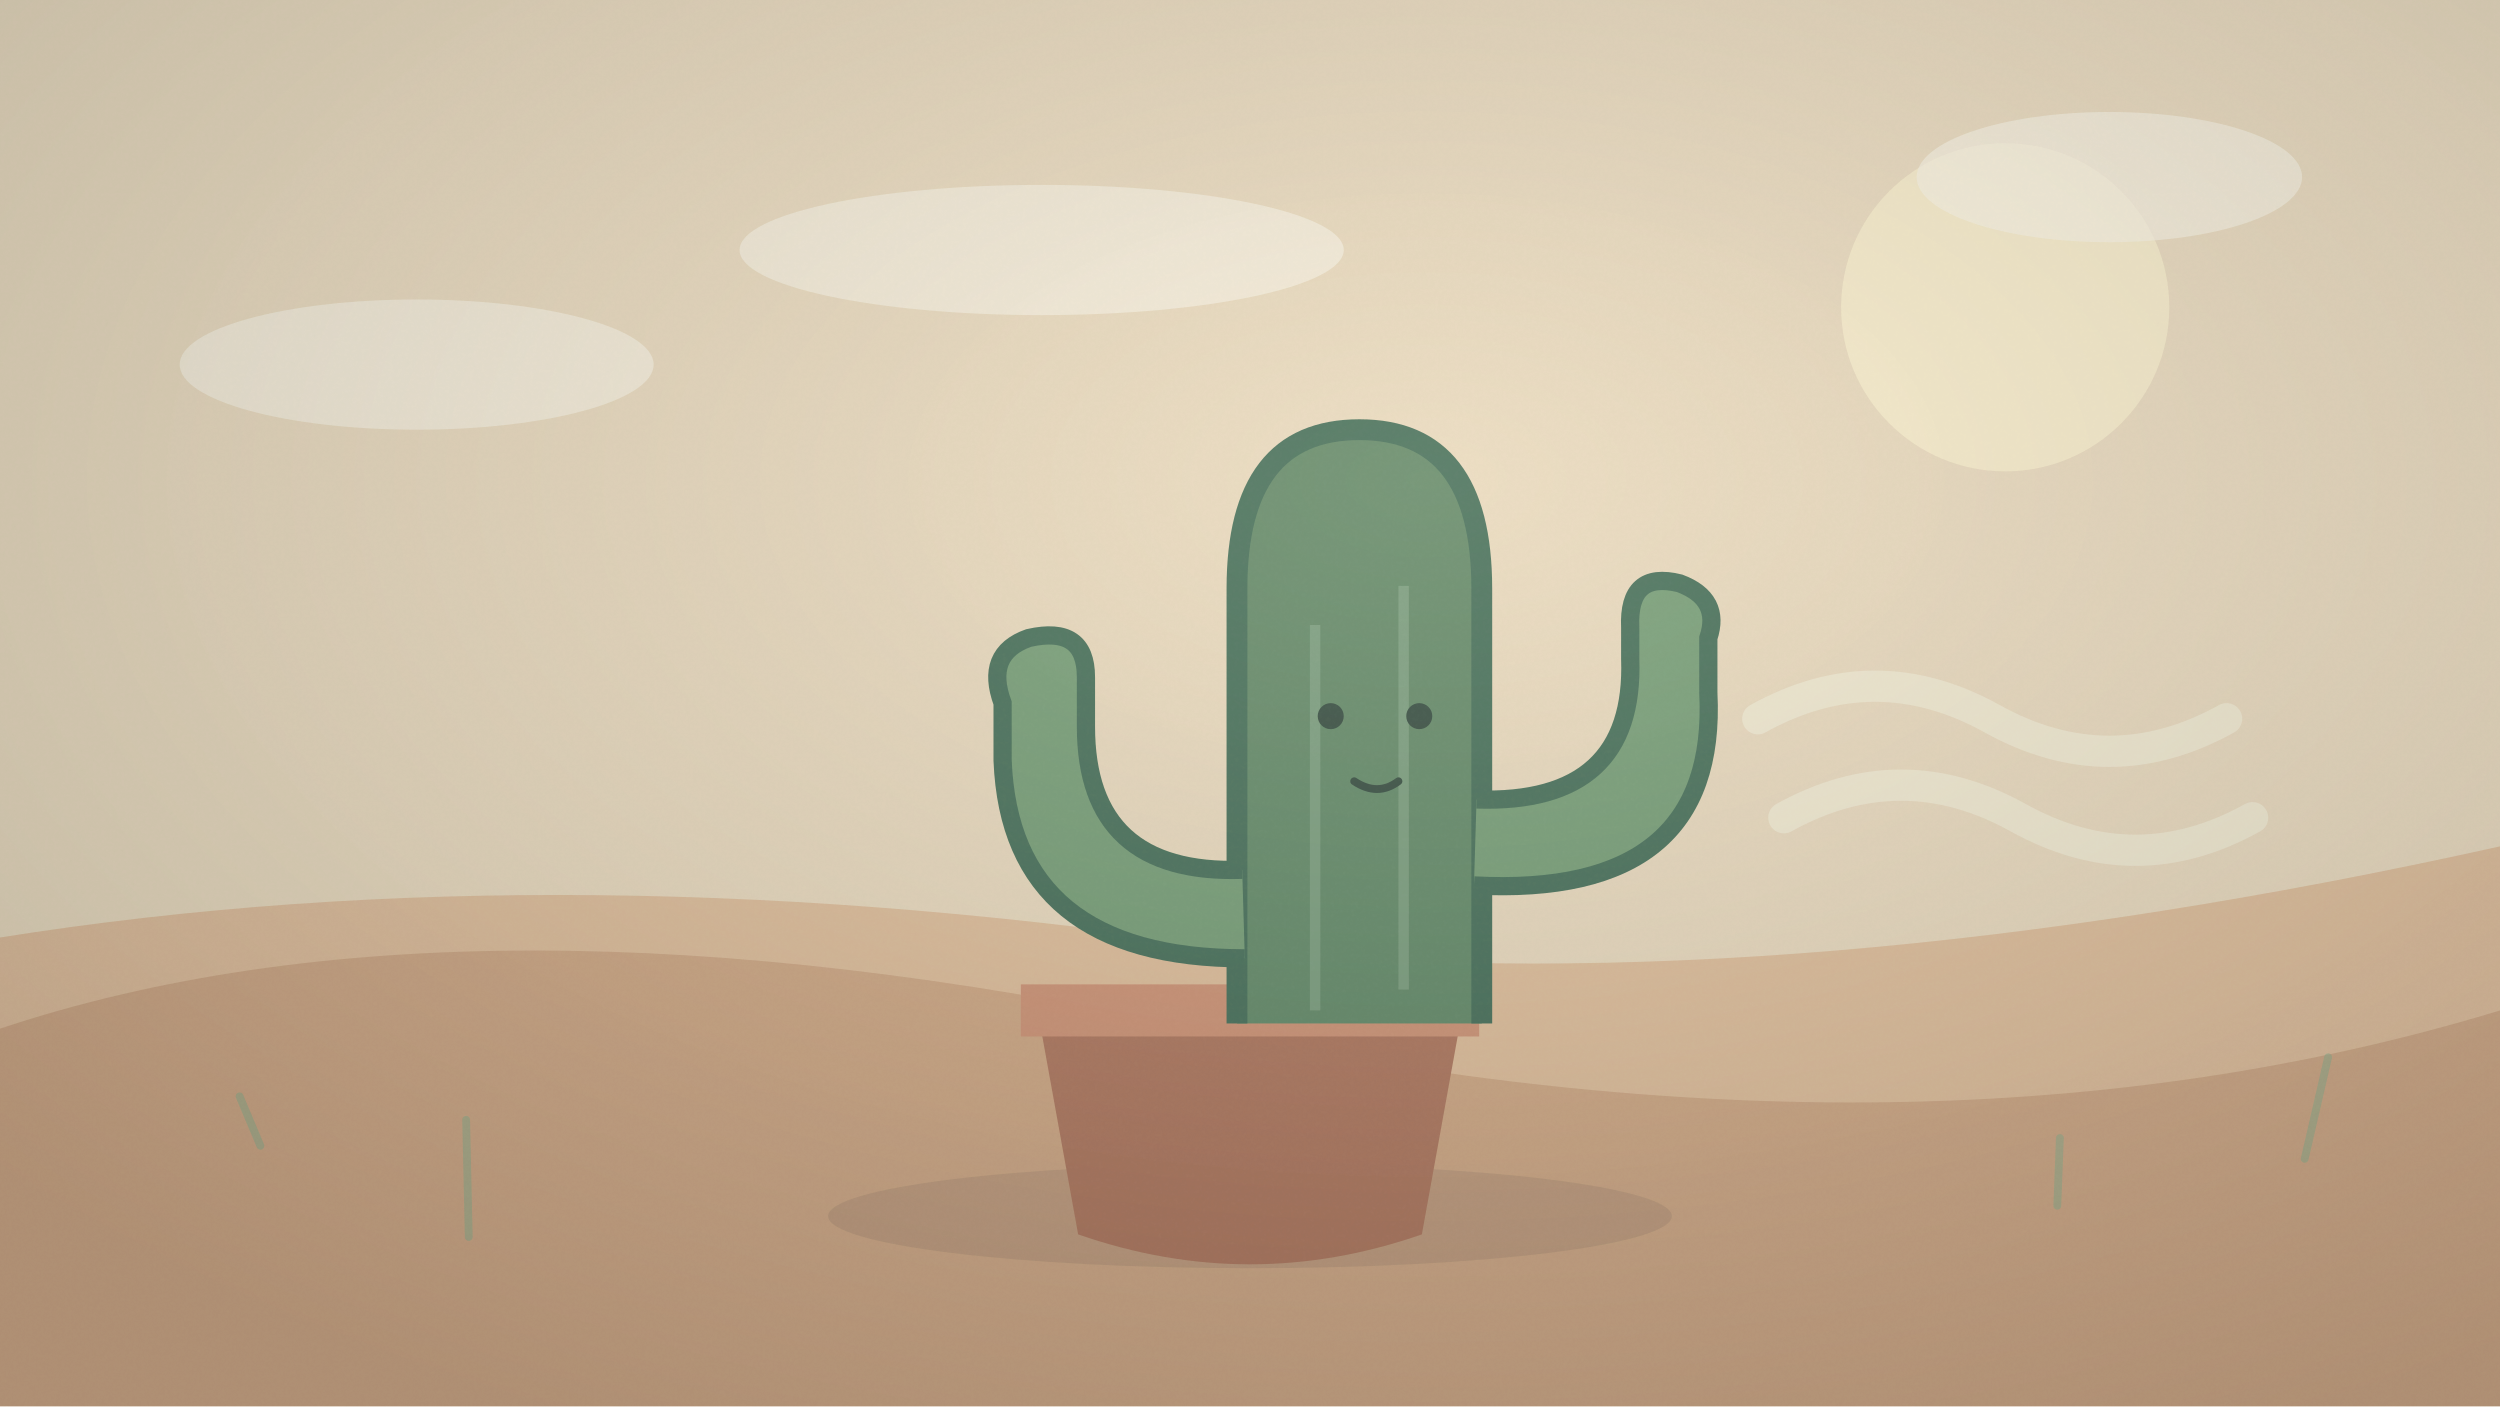
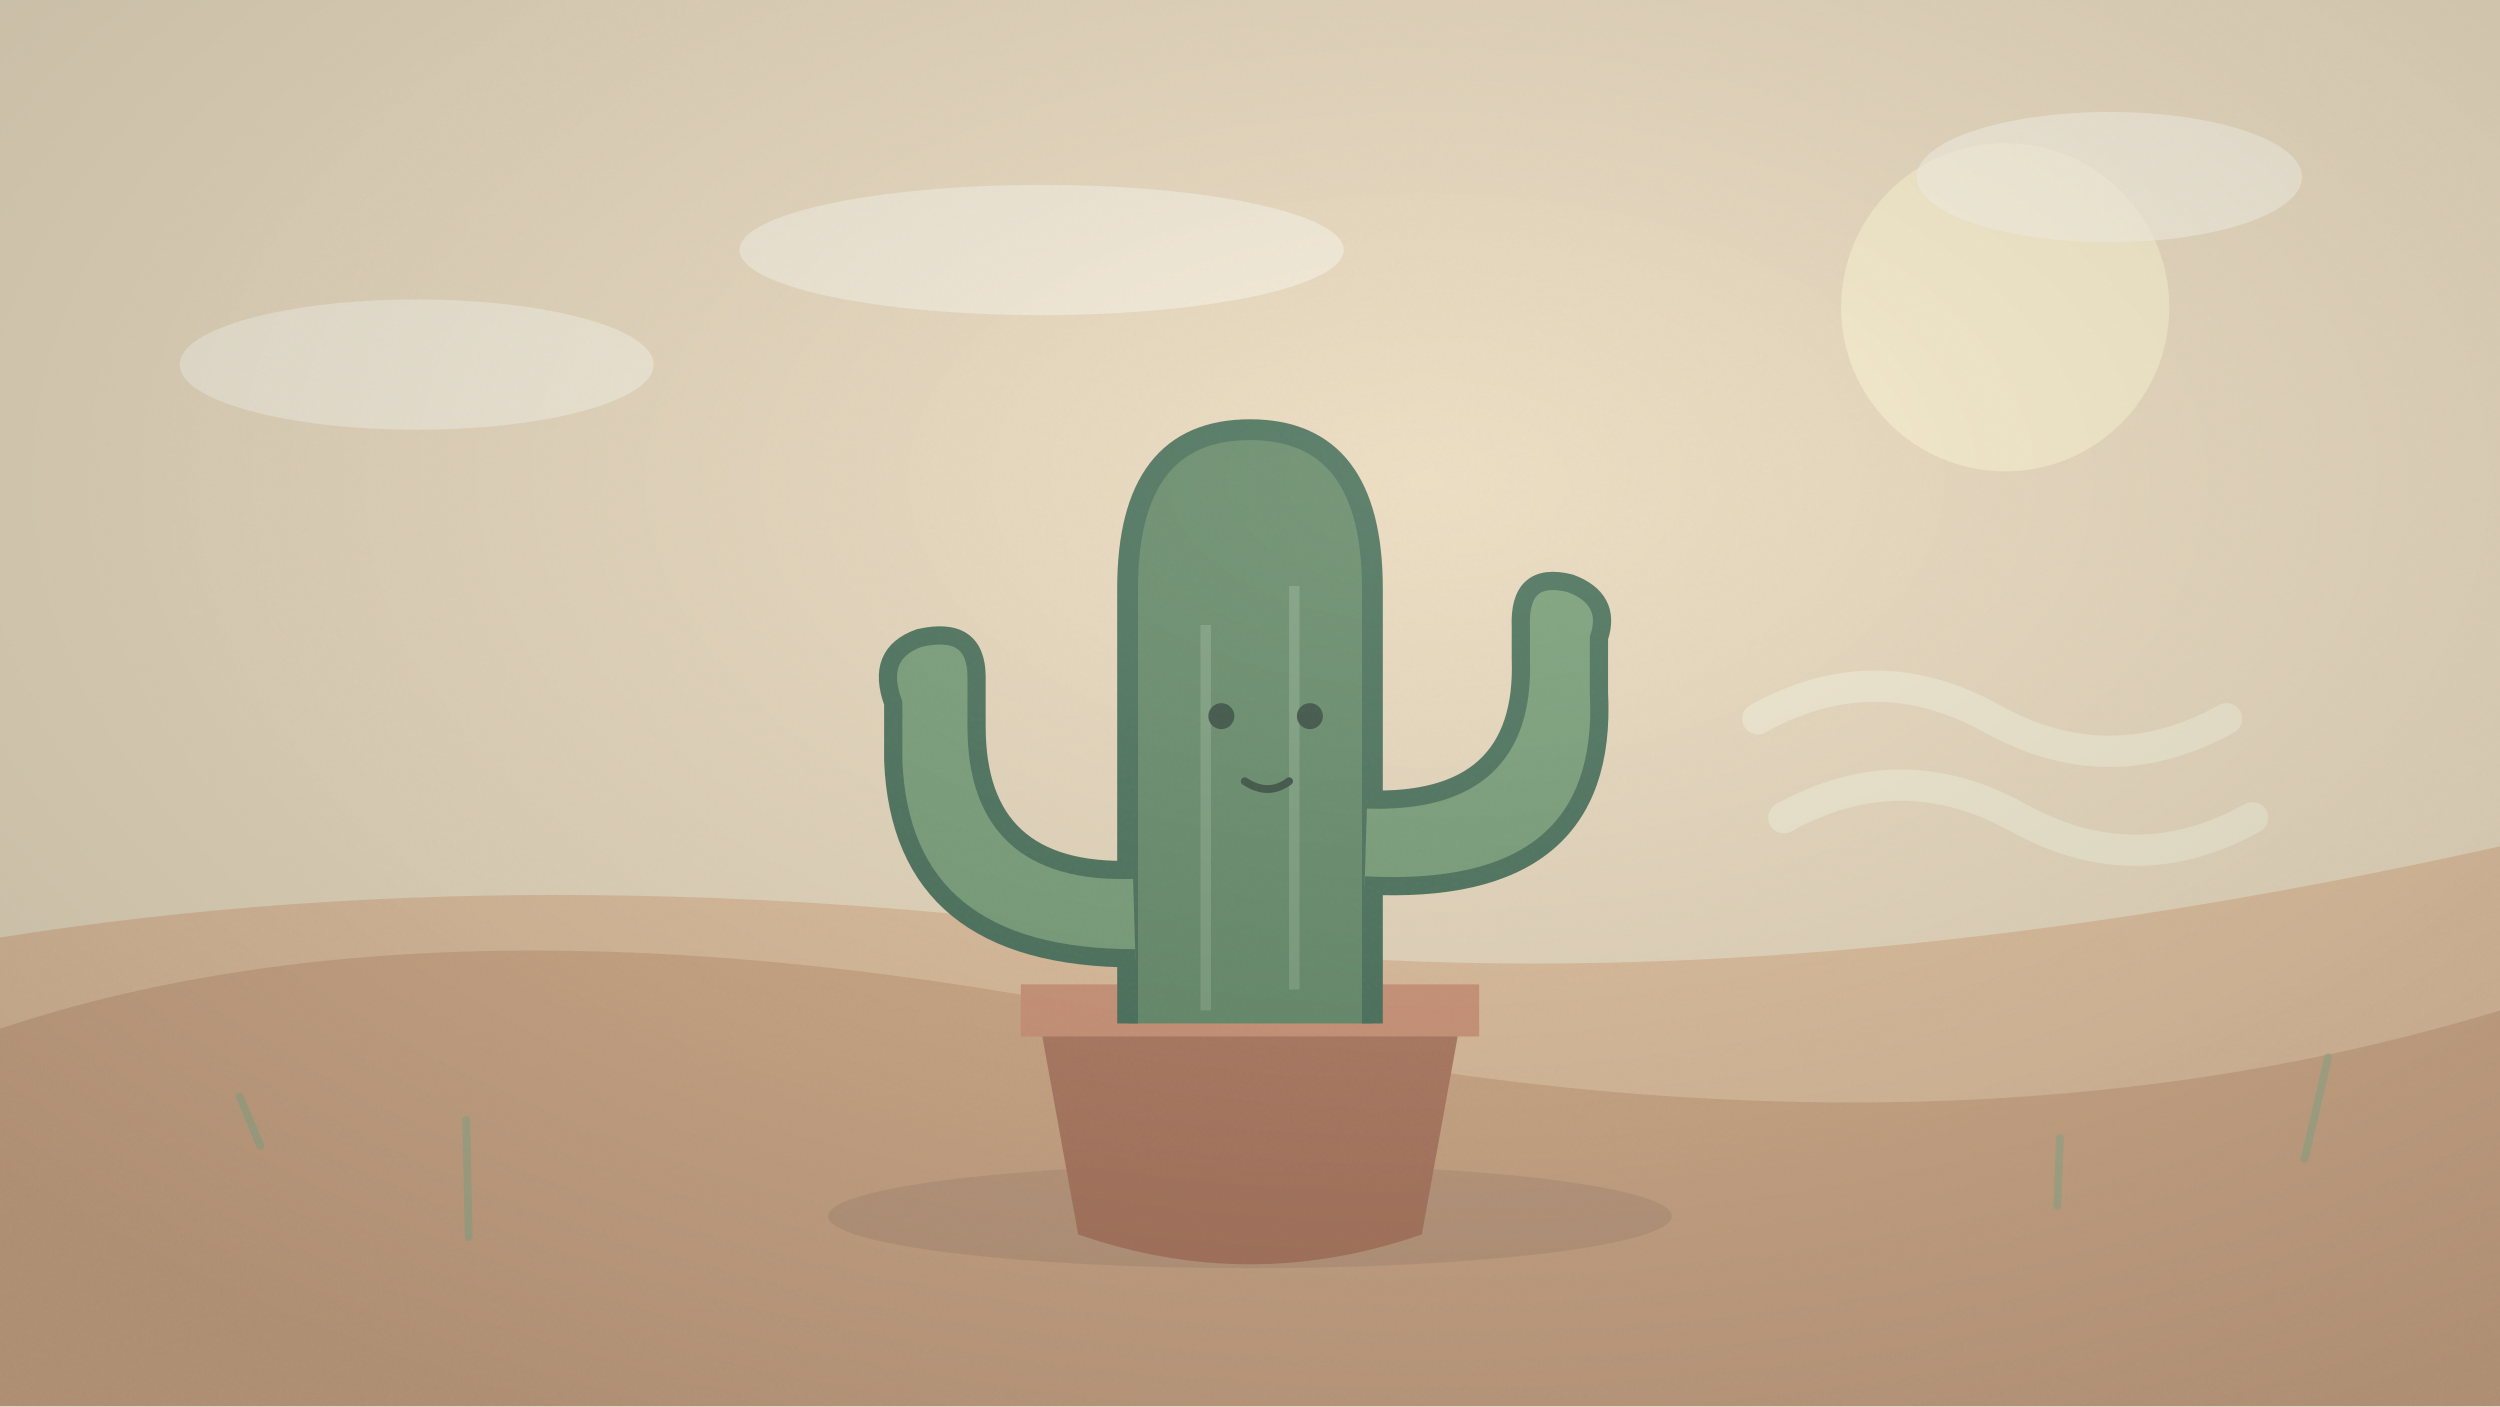
<svg xmlns="http://www.w3.org/2000/svg" viewBox="0 0 960 540" role="img" aria-label="The Distant Cloud">
  <defs>
    <filter id="grain">
      <feTurbulence type="fractalNoise" baseFrequency=".65" numOctaves="2" seed="2" stitchTiles="stitch" />
      <feColorMatrix type="saturate" values="0" />
      <feComponentTransfer>
        <feFuncA type="linear" slope=".045" />
      </feComponentTransfer>
    </filter>
    <radialGradient id="v19glow" cx="57%" cy="34%" r="75%">
      <stop stop-color="#fff9dc" stop-opacity=".16" />
      <stop offset="1" stop-color="#1a251d" stop-opacity=".17" />
    </radialGradient>
  </defs>
  <rect width="960" height="540" fill="#e9d9bf" />
  <path d="M0 360 Q220 325 480 365 Q690 385 960 325 V540 H0Z" fill="#d6a47e" opacity=".55" />
  <path d="M0 395 Q180 335 460 395 T960 388V540H0Z" fill="#bd8e6d" opacity=".5" />
  <circle cx="770" cy="118" r="63" fill="#fff5d2" opacity=".65" />
  <ellipse cx="160" cy="140" rx="91" ry="25" fill="#faf5e8" opacity=".65" />
  <ellipse cx="400" cy="96" rx="116" ry="25" fill="#faf5e8" opacity=".65" />
  <ellipse cx="810" cy="68" rx="74" ry="25" fill="#faf5e8" opacity=".65" />
  <ellipse cx="480" cy="467" rx="162" ry="20" fill="#554b47" opacity=".14" />
  <path d="M397 380H563L546 474Q480 497 414 474Z" fill="#ac735c" />
  <path d="M392 378H568V398H392Z" fill="#cd9074" />
  <path d="M100 440l-8 -19" stroke="#8aab8b" stroke-width="3" opacity=".55" stroke-linecap="round" />
  <path d="M180 475l-1 -45" stroke="#8aab8b" stroke-width="3" opacity=".55" stroke-linecap="round" />
  <path d="M790 463l1 -26" stroke="#8aab8b" stroke-width="3" opacity=".55" stroke-linecap="round" />
  <path d="M885 445l9 -39" stroke="#8aab8b" stroke-width="3" opacity=".55" stroke-linecap="round" />
-   <path d="M475 393V226Q475 165 522 165Q569 165 569 226V393" fill="#5e8667" stroke="#416b57" stroke-width="8" />
-   <path d="M477 334Q417 336 417 279V260Q417 240 395 245Q378 251 385 270V292Q388 368 478 368" fill="#729b76" stroke="#416b57" stroke-width="7" />
-   <path d="M567 307Q628 309 626 253V241Q625 219 645 224Q661 230 656 245V266Q660 345 566 340" fill="#729b76" stroke="#416b57" stroke-width="7" />
-   <path d="M505 240v148M539 225v155" stroke="#9fbaa0" opacity=".38" stroke-width="4" />
-   <circle cx="511" cy="275" r="5" fill="#30483e" />
-   <circle cx="545" cy="275" r="5" fill="#30483e" />
-   <path d="M520 300q9 6 17 0" stroke="#30483e" stroke-width="3" fill="none" stroke-linecap="round" />
+   <g transform="translate(-42 0)">
+     <path d="M475 393V226Q475 165 522 165Q569 165 569 226V393" fill="#5e8667" stroke="#416b57" stroke-width="8" />
+     <path d="M477 334Q417 336 417 279V260Q417 240 395 245Q378 251 385 270V292Q388 368 478 368" fill="#729b76" stroke="#416b57" stroke-width="7" />
+     <path d="M567 307Q628 309 626 253V241Q625 219 645 224Q661 230 656 245V266Q660 345 566 340" fill="#729b76" stroke="#416b57" stroke-width="7" />
+     <path d="M505 240v148M539 225v155" stroke="#9fbaa0" opacity=".38" stroke-width="4" />
+     <circle cx="511" cy="275" r="5" fill="#30483e" />
+     <circle cx="545" cy="275" r="5" fill="#30483e" />
+     <path d="M520 300q9 6 17 0" stroke="#30483e" stroke-width="3" fill="none" stroke-linecap="round" />
+   </g>
  <rect width="960" height="540" filter="url(#grain)" opacity=".6" />
  <g opacity=".60">
    <path d="M675 276q45 -25 90 0t90 0M685 314q45 -25 90 0t90 0" stroke="#f5f1df" stroke-width="12" fill="none" stroke-linecap="round" />
  </g>
  <rect width="960" height="540" fill="url(#v19glow)" pointer-events="none" />
</svg>
